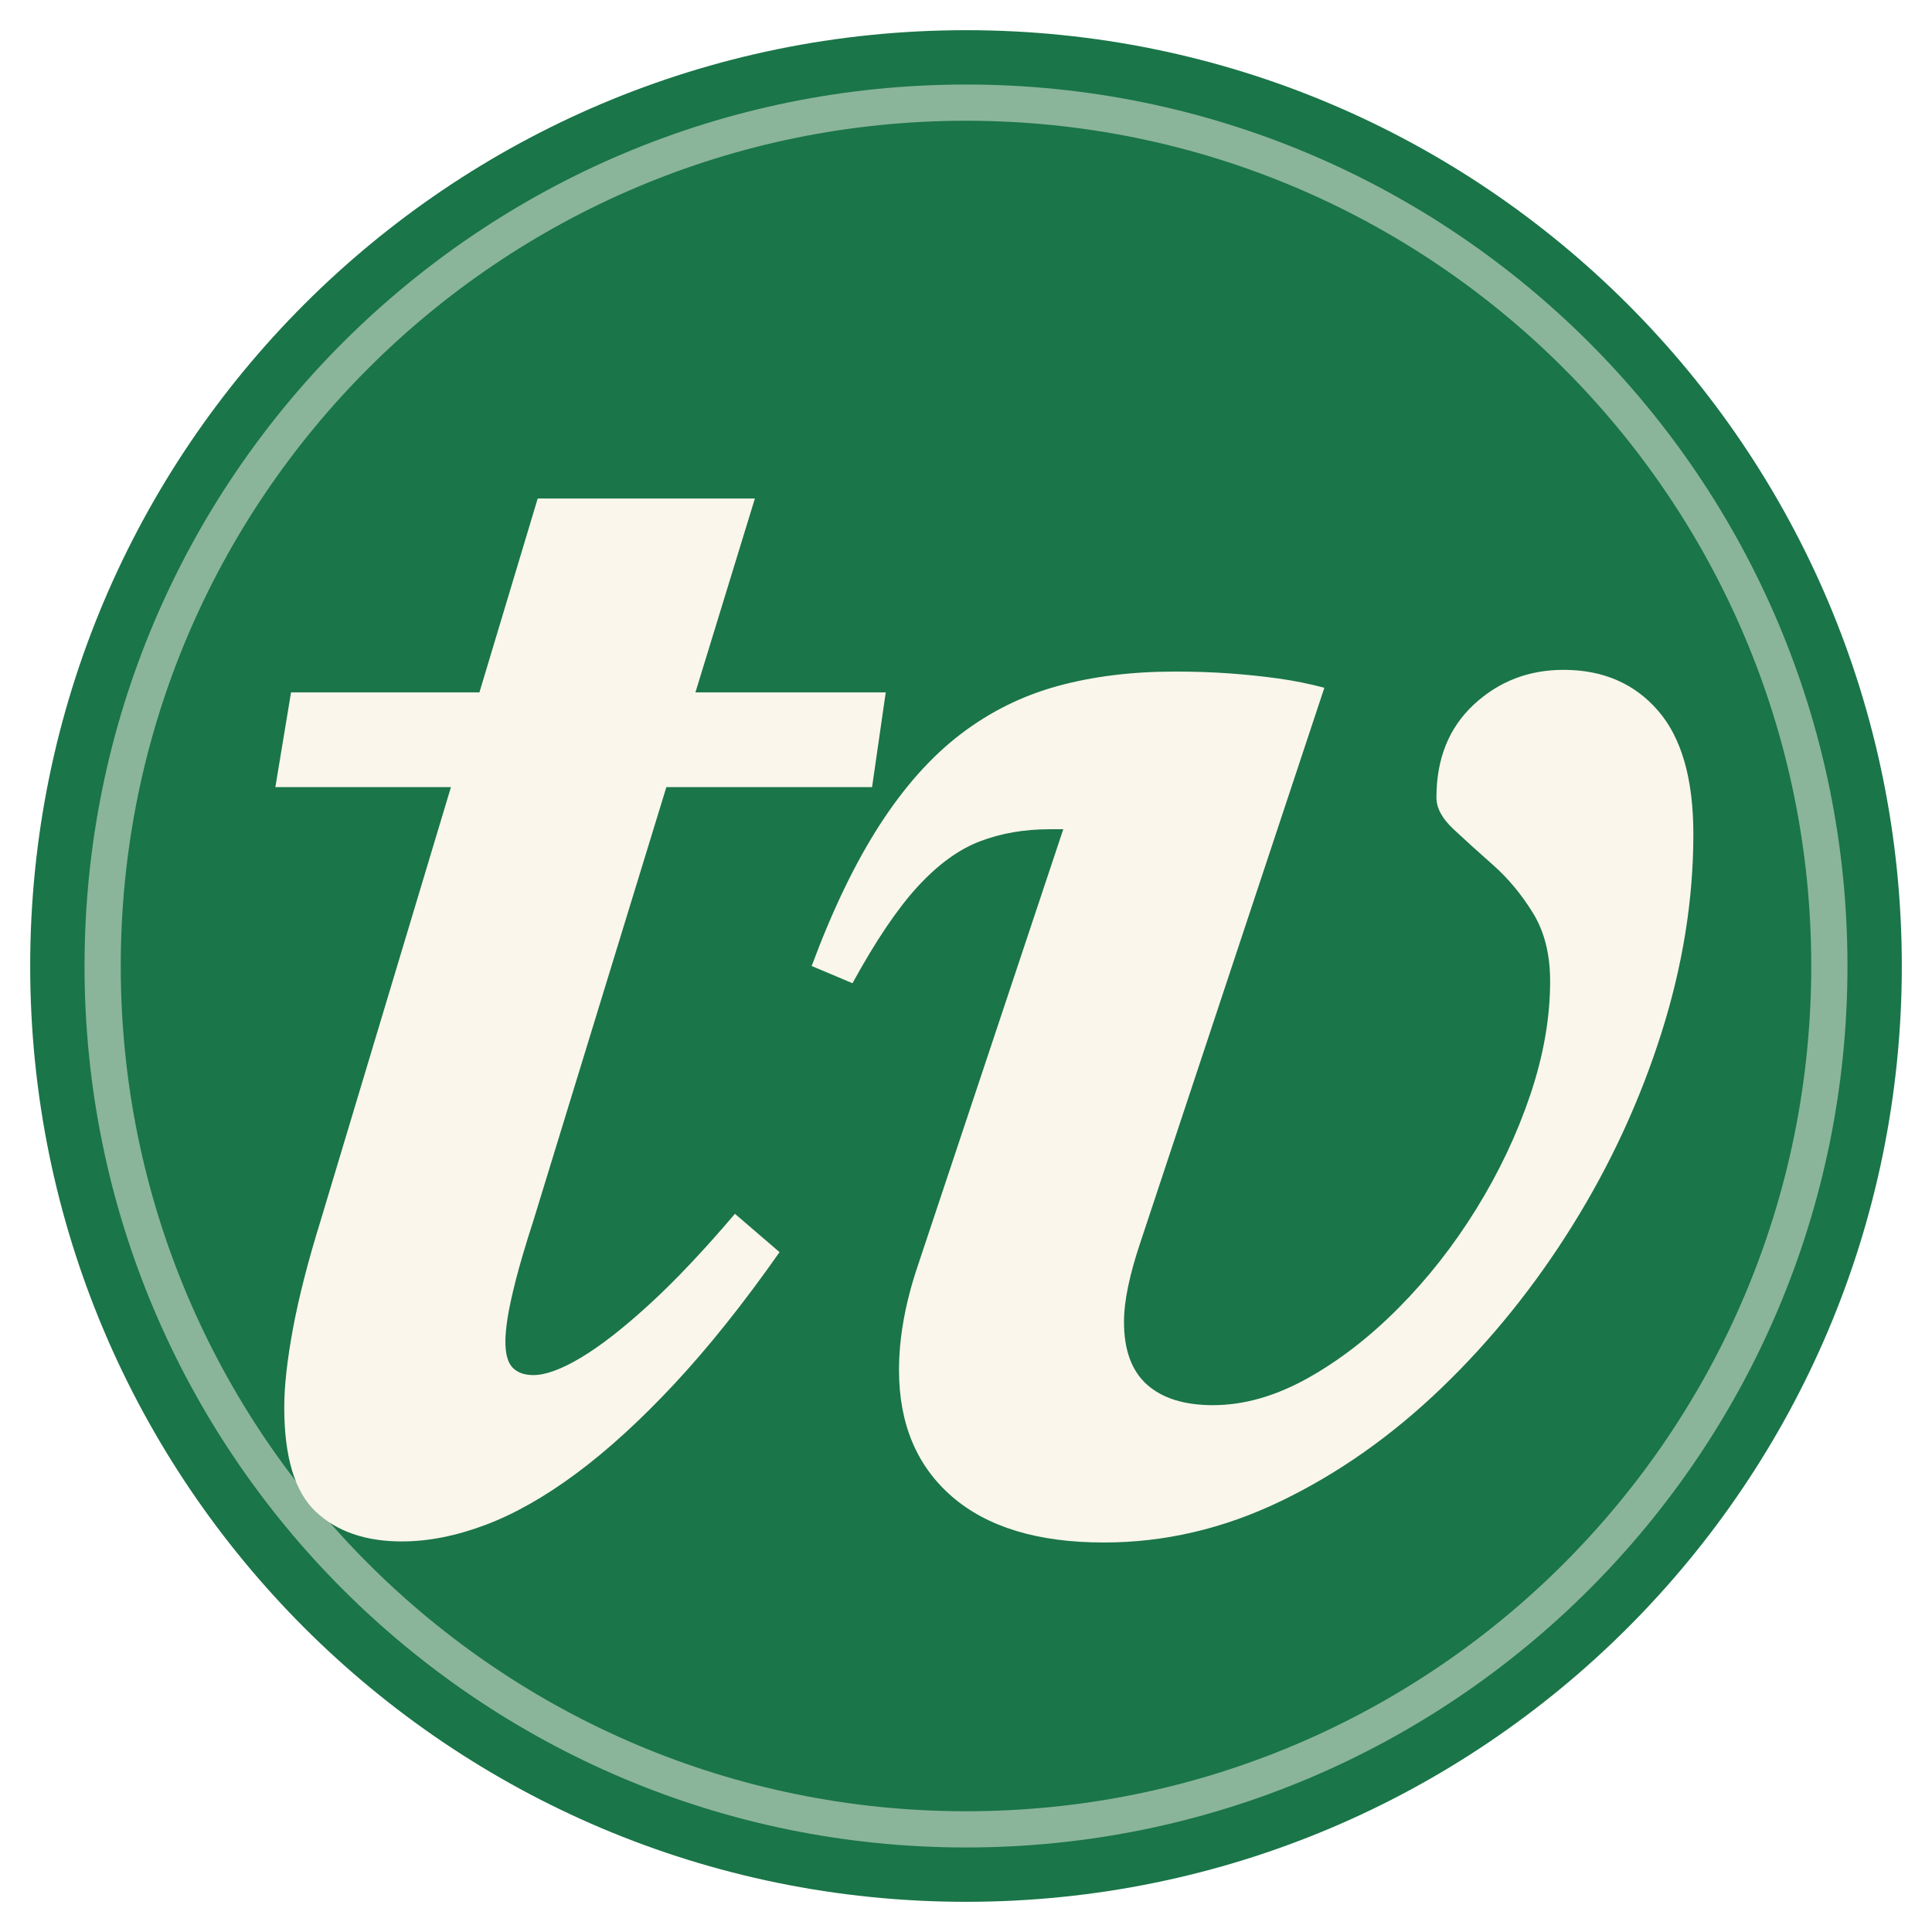
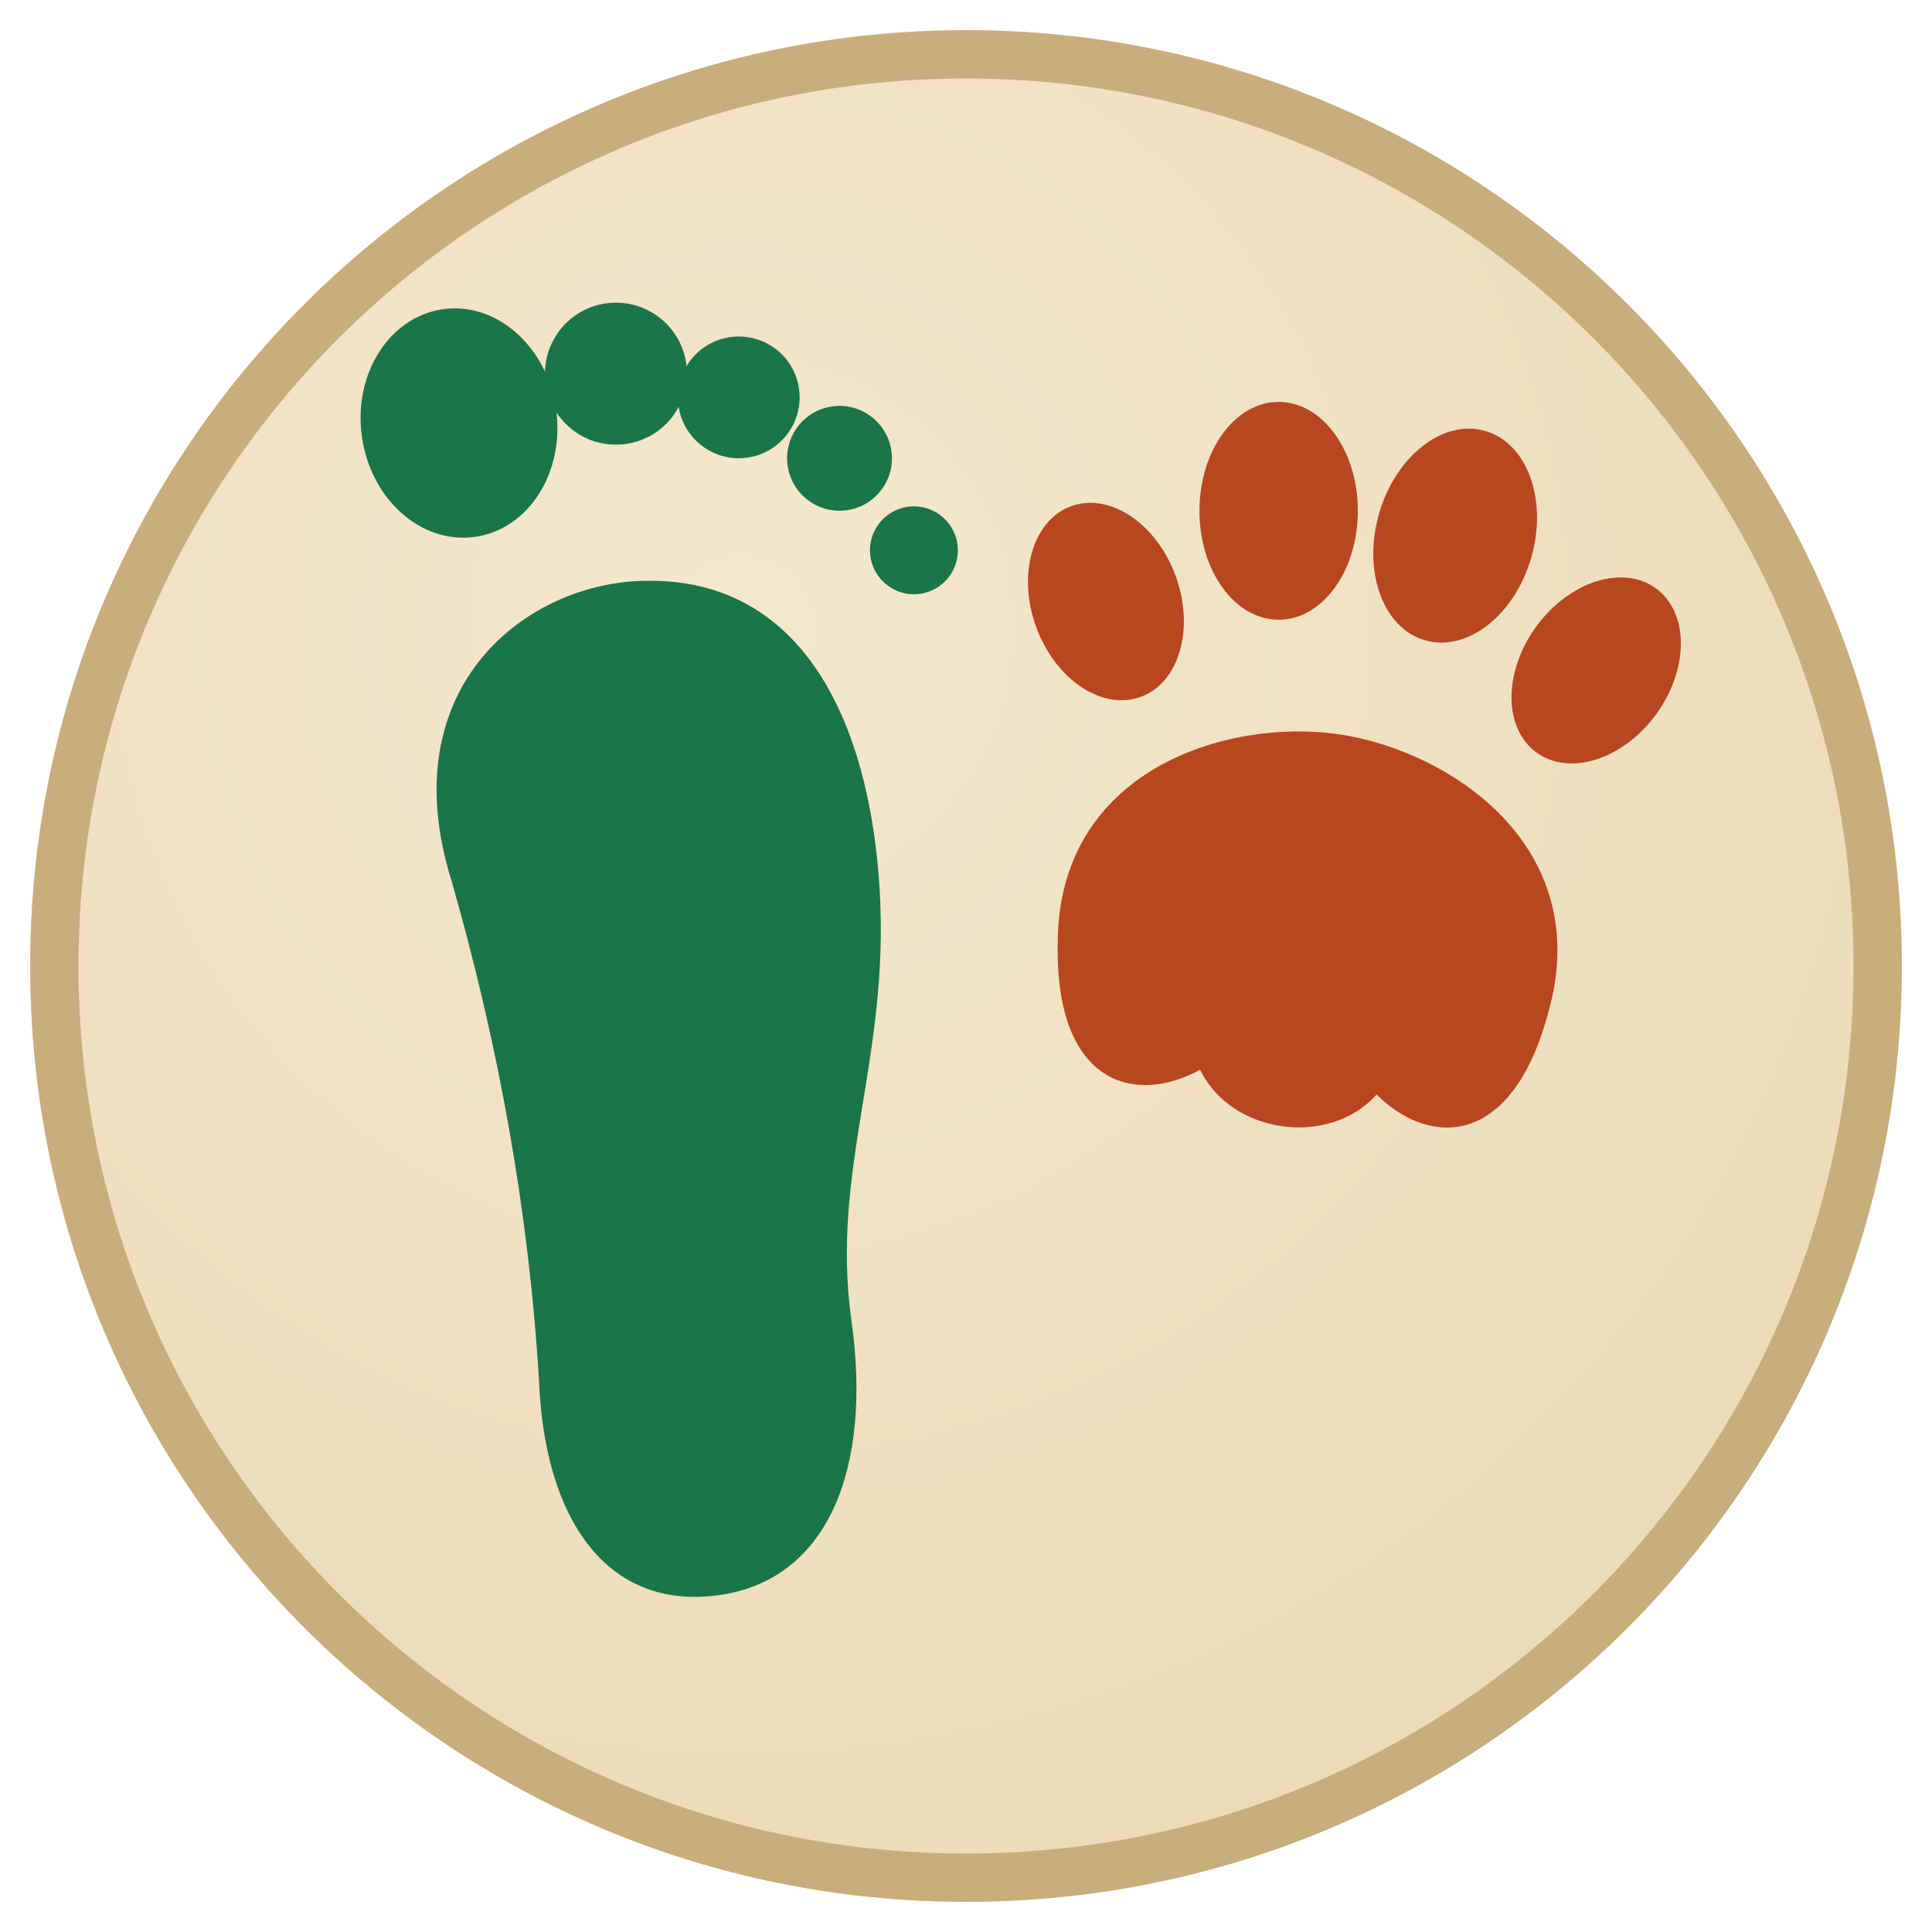
<svg xmlns="http://www.w3.org/2000/svg" viewBox="0 0 64 64">
-   <circle cx="32" cy="32" r="31" fill="#1A7548" />
-   <circle cx="32" cy="32" r="28.6" fill="none" stroke="#FAF6EC" stroke-opacity=".5" stroke-width="1.2" />
-   <g fill="#FAF6EC">
-     <g transform="translate(32.6 33.8) scale(0.03082 -0.03082) translate(-879.5 -537.0)">
-       <path d="M117.704 787.64 134.552 889.48H773.763L759.067 787.64ZM395.787 324.099Q382.731 283.626 376.263 258.314Q369.795 233.001 367.371 217.473Q364.947 201.945 364.947 191.825Q364.947 171.705 372.719 163.705Q380.491 155.705 395.035 155.705Q414.763 155.705 446.175 174.465Q477.586 193.225 519.422 231.485Q561.258 269.745 611.682 329.049L659.618 287.84Q601.866 205.576 547.098 146.776Q492.33 87.976 441.333 50.112Q390.337 12.248 343.265 -5.42Q296.193 -23.088 253.681 -23.088Q195.112 -23.088 161.192 8.848Q127.272 40.784 127.272 121.017Q127.272 155.225 136.664 205.793Q146.056 256.362 166.416 321.898L399.688 1097.889H633.123Z" />
-       <path transform="translate(645 0)" d="M996.827 736.976Q996.827 631.679 962.434 523.211Q928.042 414.743 867.03 316.711Q806.018 218.679 726.022 141.768Q646.026 64.856 553.605 20.308Q461.185 -24.24 363.249 -24.24Q257.017 -24.24 200.02 25.12Q143.024 74.48 143.024 161.201Q143.024 213.105 162.992 272.553L319.584 742.407Q315.584 742.407 312.084 742.407Q308.584 742.407 305.16 742.407Q263.736 742.407 229.628 729.255Q195.52 716.103 162.912 680.543Q130.304 644.983 93.032 576.895L49.16 595.407Q82.704 685.736 122.248 747.02Q161.792 808.304 209.092 844.468Q256.392 880.632 313.28 896.252Q370.169 911.872 439.673 911.872Q470.969 911.872 498.526 909.872Q526.082 907.872 551.094 904.372Q576.106 900.872 600.194 894.448L401.971 296.849Q393.699 272.033 389.275 250.929Q384.851 229.825 384.851 212.857Q384.851 167.465 409.639 145.421Q434.427 123.377 480.427 123.377Q529.947 123.377 581.374 151.881Q632.802 180.384 679.926 227.844Q727.05 275.304 763.658 334.536Q800.266 393.768 821.57 457.011Q842.874 520.255 842.874 579.04Q842.874 622.552 824.314 652.552Q805.754 682.552 781.558 703.932Q757.362 725.312 739.014 742.464Q720.666 759.616 720.666 776.432Q720.666 839.064 760.846 876.392Q801.026 913.72 857.322 913.72Q920.682 913.72 958.754 869.98Q996.827 826.24 996.827 736.976Z" />
+   <defs>
+     <radialGradient id="e" cx=".38" cy=".32" r=".8">
+       <stop offset="0" stop-color="#F4E8CC" />
+       <stop offset="1" stop-color="#EAD9B3" />
+     </radialGradient>
+   </defs>
+   <circle cx="32" cy="32" r="31" fill="url(#e)" />
+   <circle cx="32" cy="32" r="30.2" fill="none" stroke="#C9AE7C" stroke-width="1.6" />
+   <g fill="#1A7548">
+     <g transform="translate(22 35) rotate(-8) scale(1.12)">
+       <path d="M-5.5 -6 C-6.5 -12 -2 -14.5 1.5 -14 C6 -13.4 7.4 -9 7 -4 C6.6 1 4.4 4 4.4 8.5 C4.4 13 2.6 16 -0.6 16 C-4 16 -5.4 13 -5 9 C-4.6 4 -4.8 -1 -5.5 -6 Z" />
+       <ellipse cx="-3.4" cy="-19.4" rx="2.9" ry="3.4" />
+       <circle cx="1.4" cy="-20.2" r="2.1" />
+       <circle cx="4.9" cy="-19" r="1.8" />
+       <circle cx="7.6" cy="-16.8" r="1.55" />
+       <circle cx="9.4" cy="-13.8" r="1.3" />
+     </g>
+   </g>
+   <g fill="#B8461F">
+     <g transform="translate(43.5 30) rotate(8) scale(0.82)">
+       <path d="M-10 3 C-11 -4 -4.5 -7 0 -7 C4.5 -7 11 -4 10 3 C9.3 8.6 6 9 3.6 7.2 C2 9.6 -2 9.6 -3.6 7.2 C-6 9 -9.3 8.6 -10 3 Z" />
+       <ellipse cx="-10" cy="-11" rx="3" ry="4.1" transform="rotate(-28 -10 -11)" />
+       <ellipse cx="-3.6" cy="-15.6" rx="3.2" ry="4.4" transform="rotate(-8 -3.6 -15.6)" />
+       <ellipse cx="3.6" cy="-15.6" rx="3.2" ry="4.4" transform="rotate(8 3.6 -15.6)" />
+       <ellipse cx="10" cy="-11" rx="3" ry="4.1" transform="rotate(28 10 -11)" />
    </g>
  </g>
</svg>
